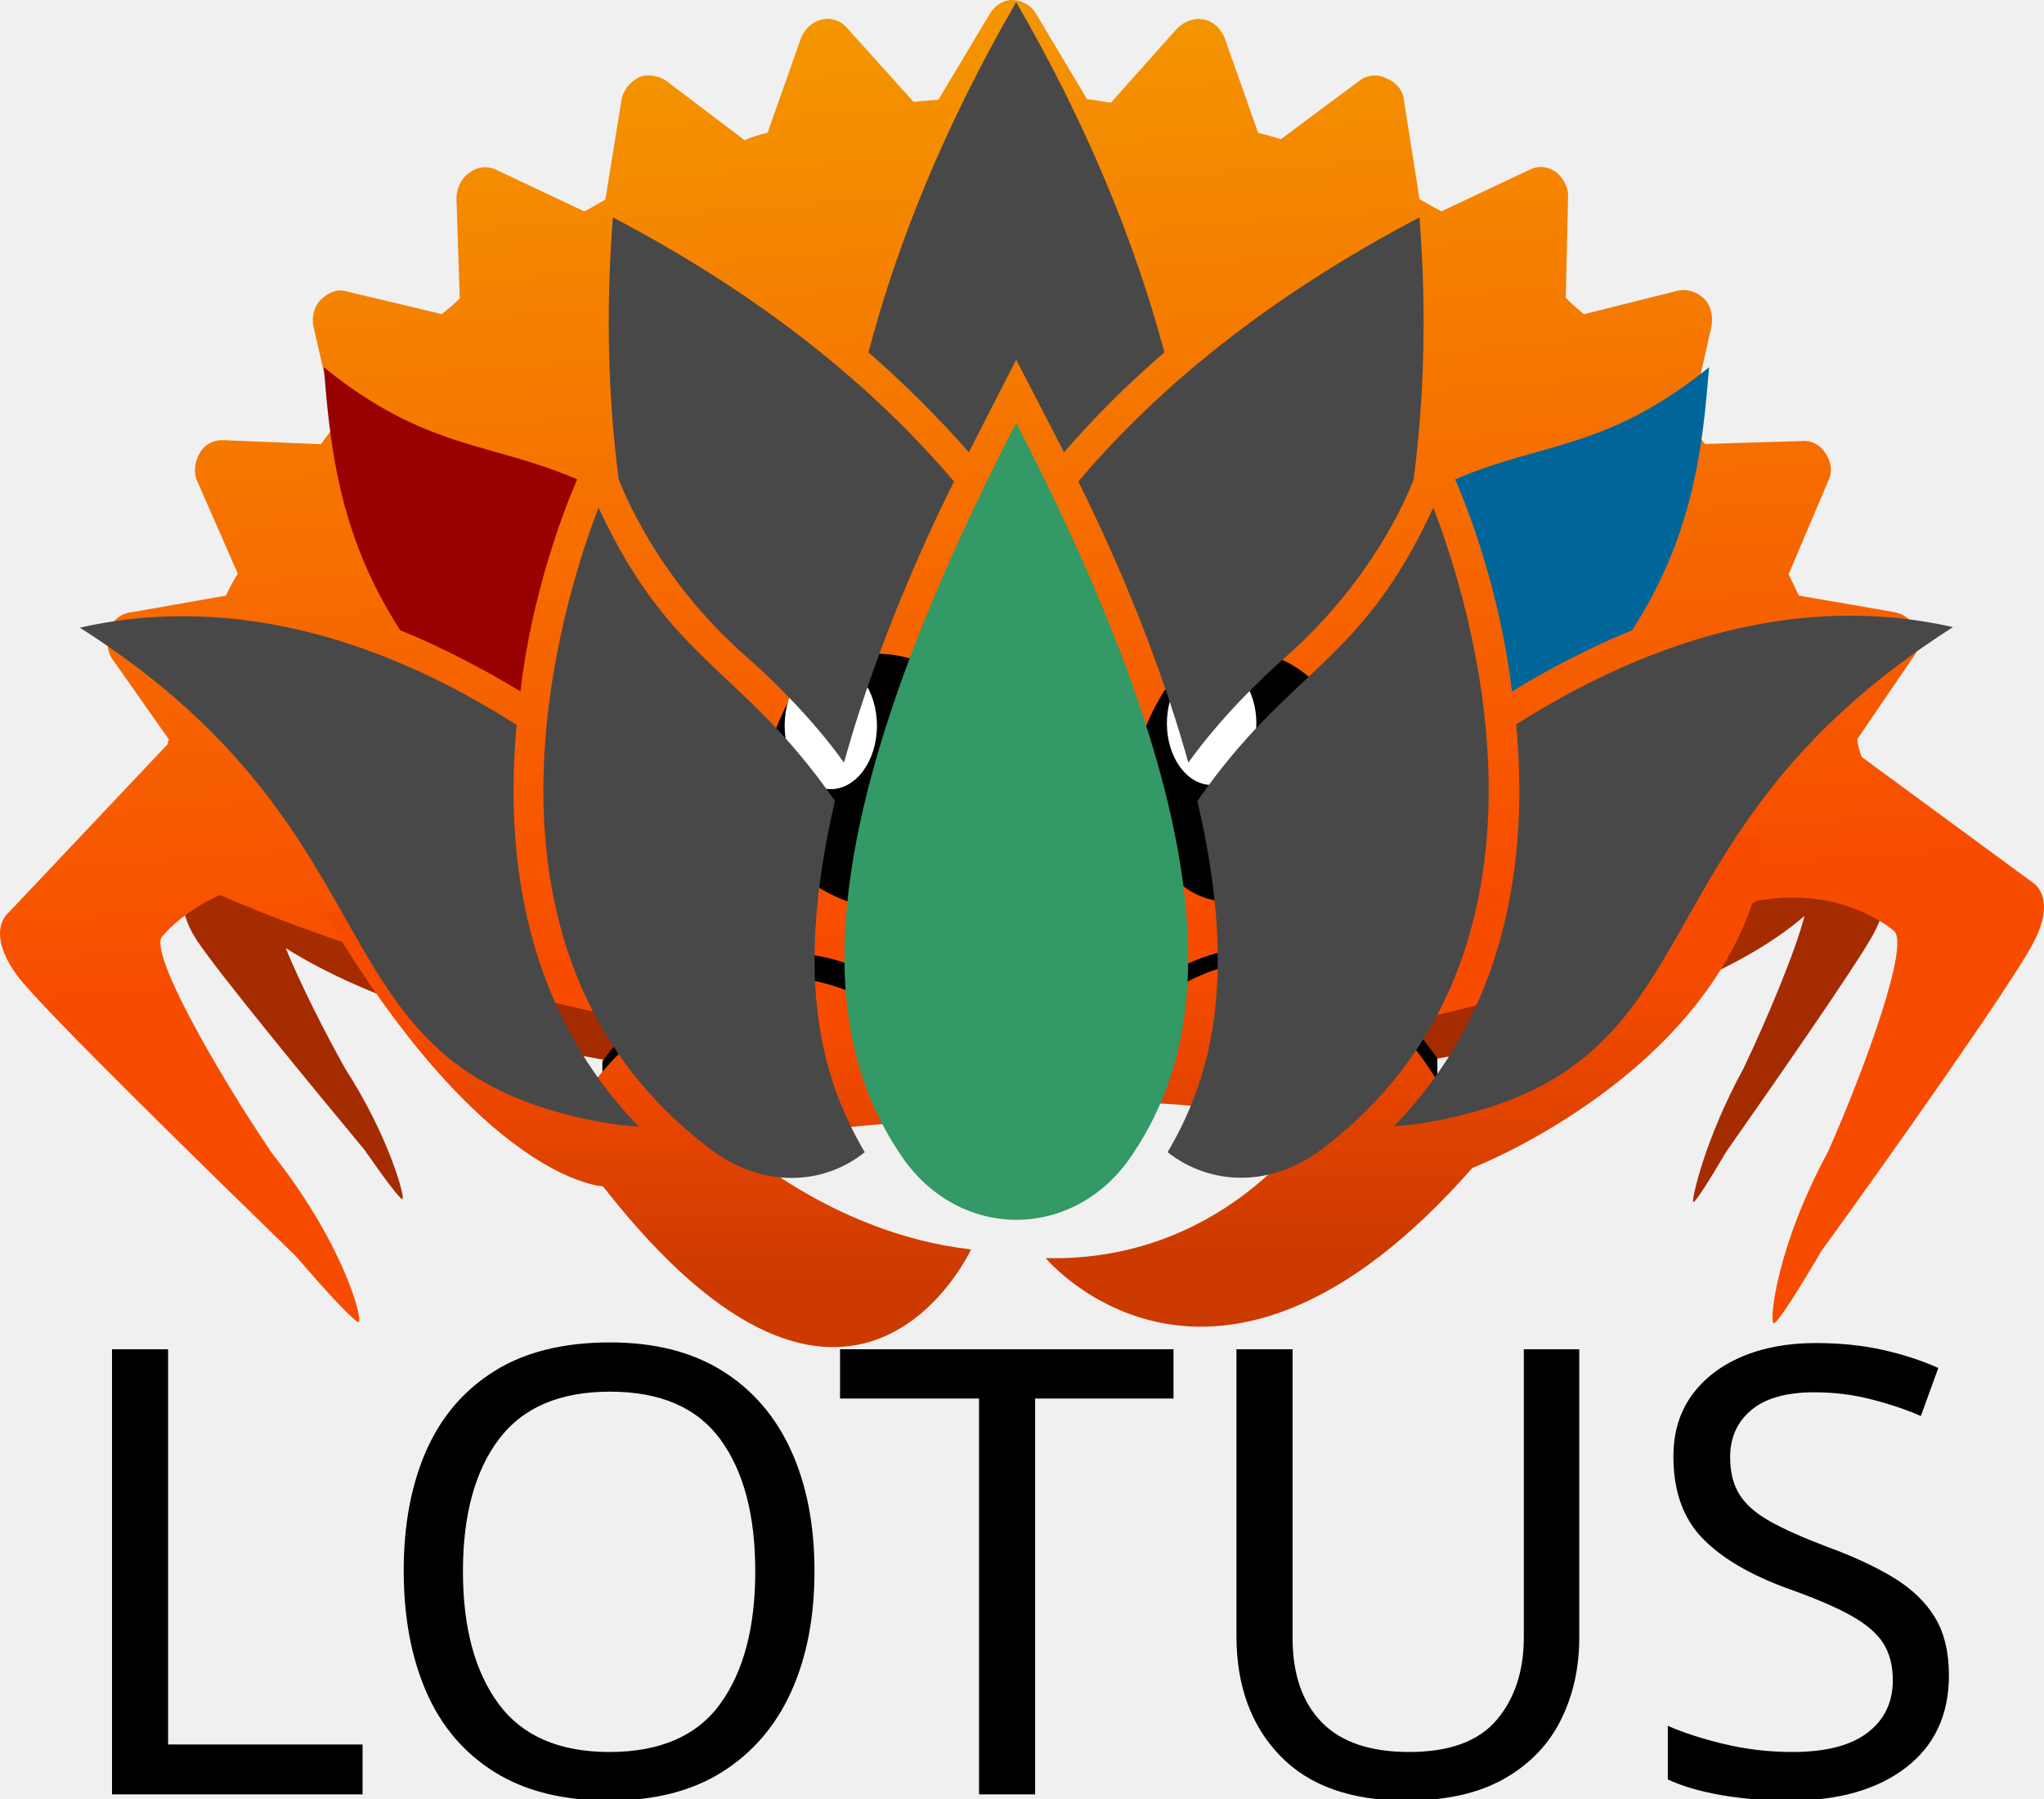
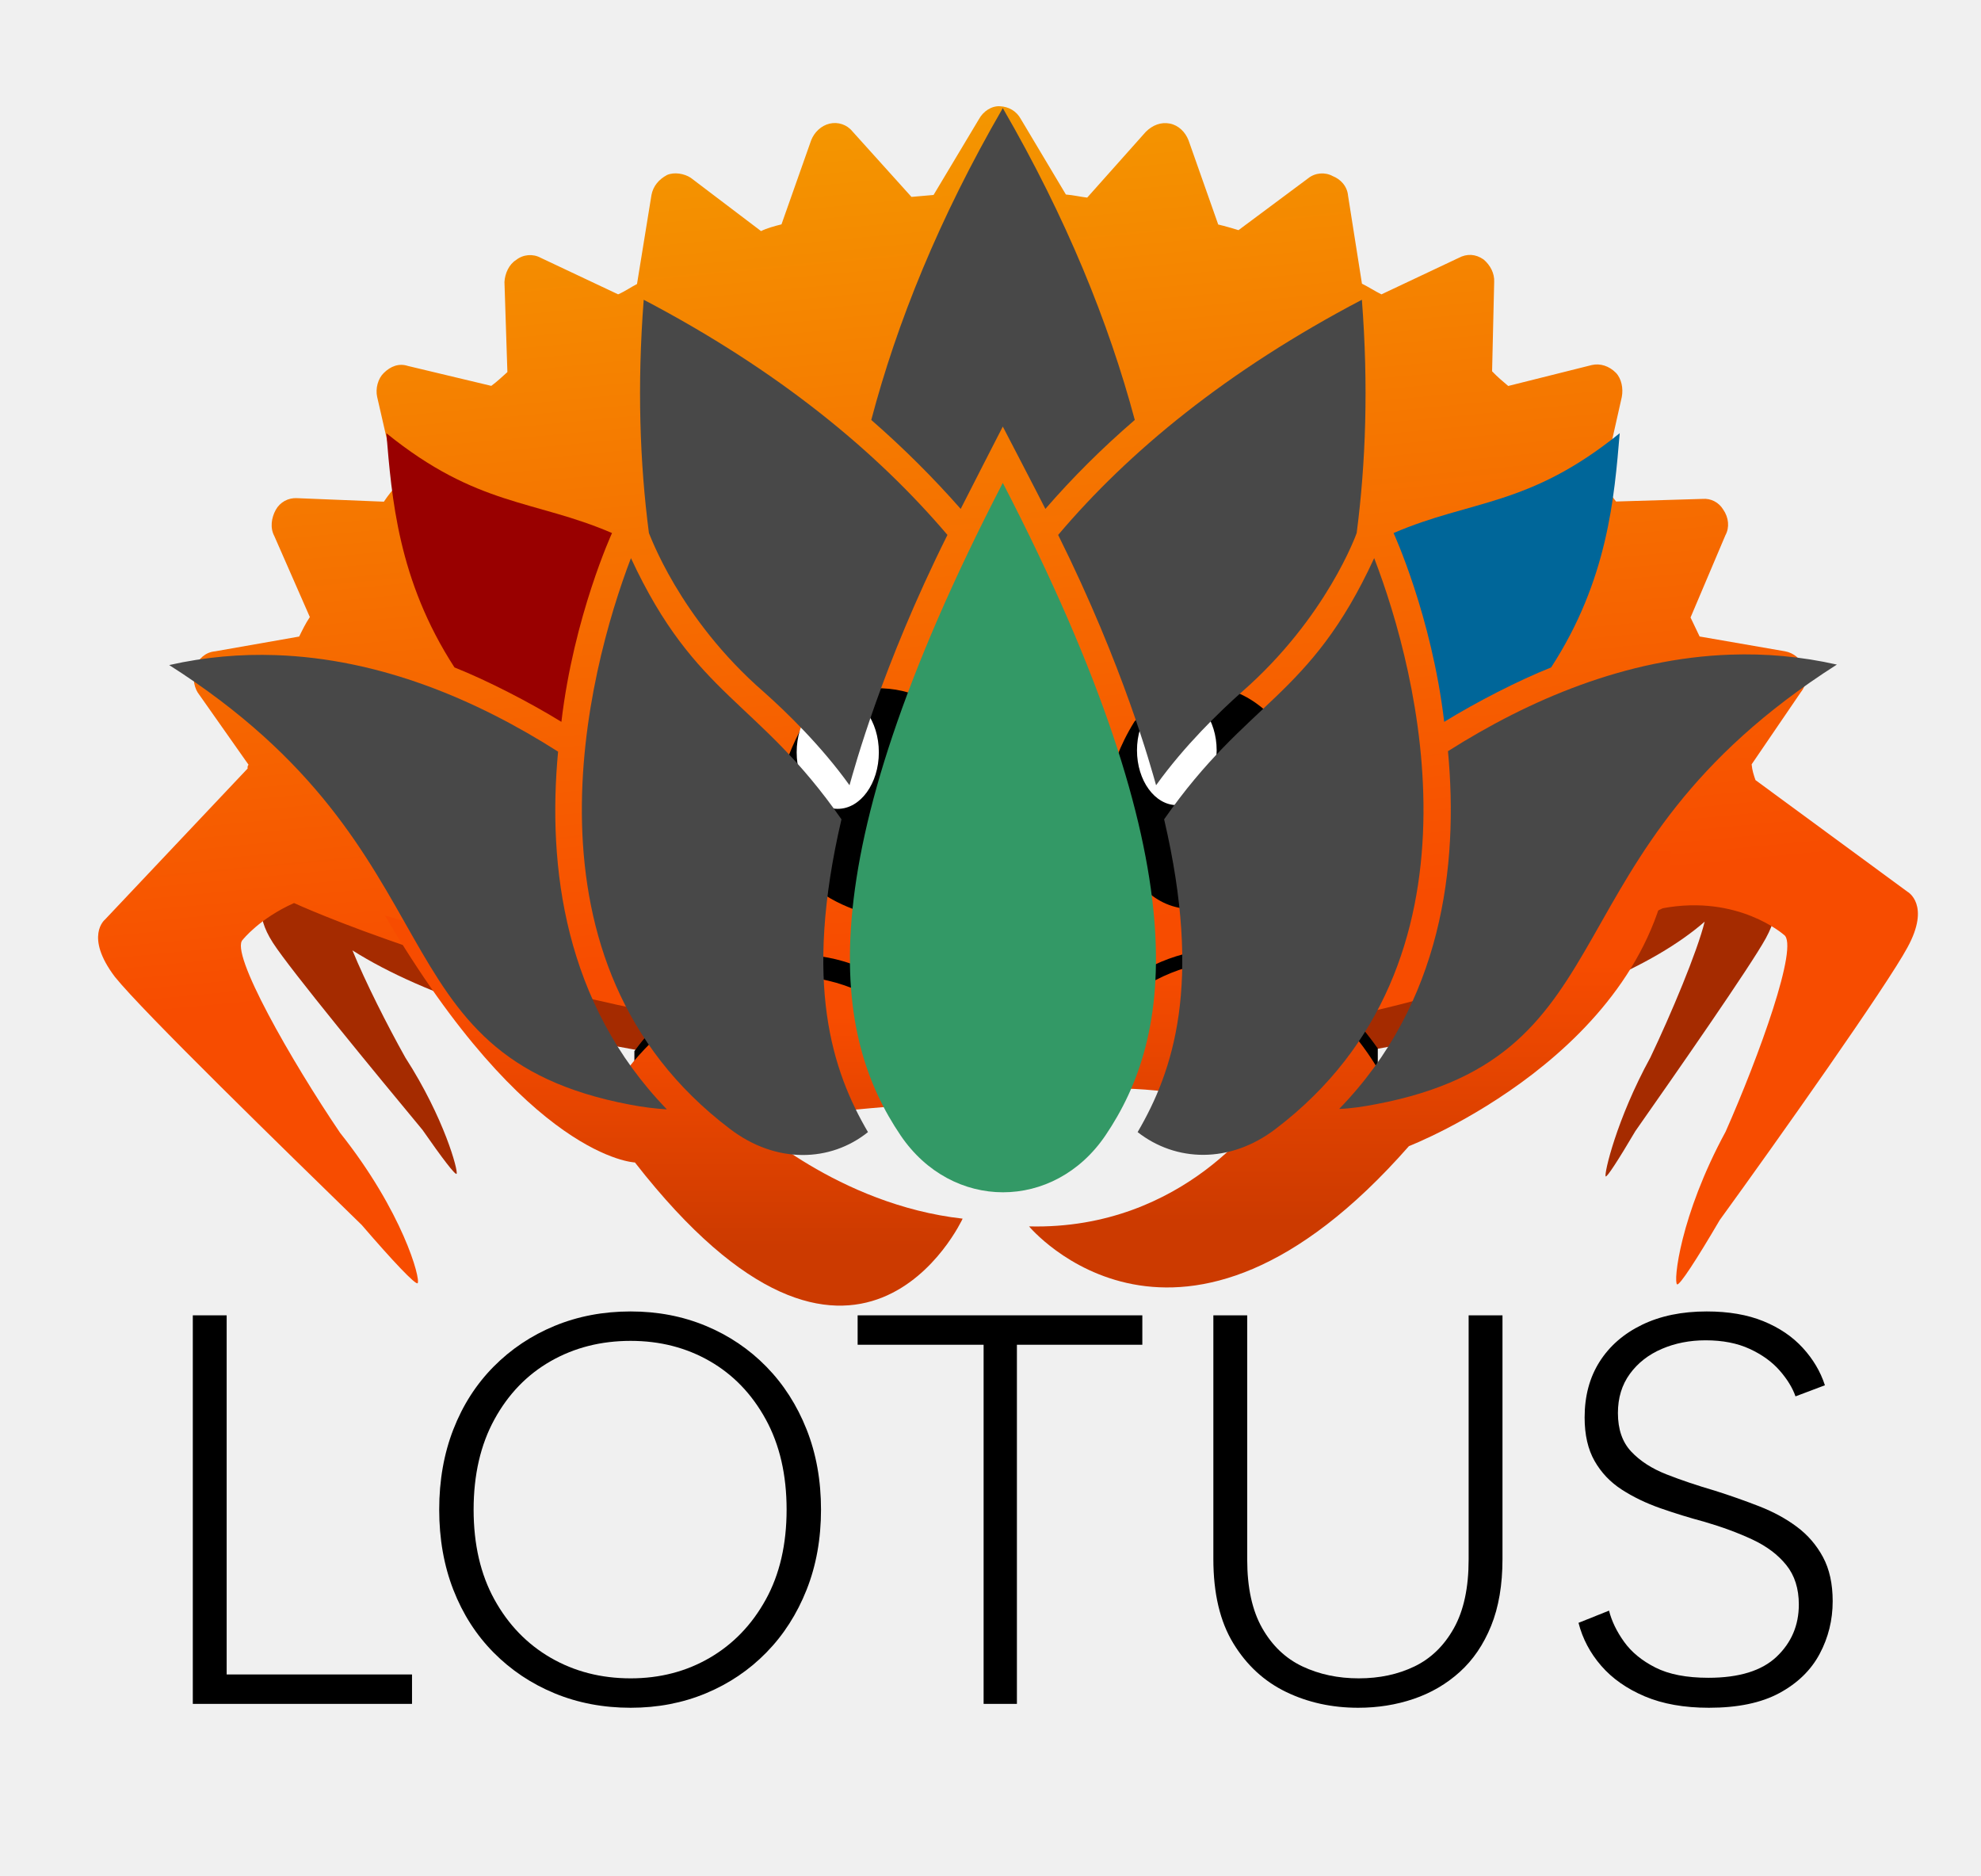
- <svg xmlns="http://www.w3.org/2000/svg" viewBox="0 0 1114.949 981.018" xml:space="preserve" style="background:0 0;background-color:transparent">
+ <svg xmlns="http://www.w3.org/2000/svg" viewBox="-60.090 -65.060 1213.700 1148.690" xml:space="preserve" style="background:0 0;background-color:transparent">
  <defs>
    <style type="text/css">path{fill-opacity:1}</style>
    <linearGradient id="a" x1="0" x2="1" y1="0" y2="0" gradientTransform="matrix(1 0 0 -1 0 -.00065051)" gradientUnits="userSpaceOnUse">
      <stop offset="0" style="stop-color:#f74c00;stop-opacity:1" />
      <stop offset=".33" style="stop-color:#f74c00;stop-opacity:1" />
      <stop offset="1" style="stop-color:#f49600;stop-opacity:1" />
    </linearGradient>
    <linearGradient id="b" x1="0" x2="1" y1="0" y2="0" gradientTransform="matrix(1 0 0 -1 0 .00000123)" gradientUnits="userSpaceOnUse">
      <stop offset="0" style="stop-color:#cc3a00;stop-opacity:1" />
      <stop offset=".15" style="stop-color:#cc3a00;stop-opacity:1" />
      <stop offset=".74" style="stop-color:#f74c00;stop-opacity:1" />
      <stop offset="1" style="stop-color:#f74c00;stop-opacity:1" />
    </linearGradient>
    <linearGradient id="c" x1="0" x2="1" y1="0" y2="0" gradientTransform="scale(1 -1)" gradientUnits="userSpaceOnUse">
      <stop offset="0" style="stop-color:#cc3a00;stop-opacity:1" />
      <stop offset=".15" style="stop-color:#cc3a00;stop-opacity:1" />
      <stop offset=".74" style="stop-color:#f74c00;stop-opacity:1" />
      <stop offset="1" style="stop-color:#f74c00;stop-opacity:1" />
    </linearGradient>
  </defs>
  <g id="logo-content">
-     <text x="753.68" y="1247.913" transform="translate(-725.5608 -269.2746)" xml:space="preserve" style="font-size:16px;stroke-width:1.333">
-       <tspan x="753.68" y="1247.913" dx="0 -8.84 -7.82" style="font-variant:normal;font-weight:300;font-size:340px;font-family:&quot;Albert Sans&quot;;writing-mode:lr-tb;fill:currentColor;fill-opacity:1;fill-rule:nonzero;stroke:none;stroke-width:1.333">LOTUS</tspan>
-     </text>
+     <g fill="currentColor" fill-rule="nonzero" stroke="none" transform="translate(-725.5608 -269.2746)">
+       <path d="M804.34 1009.913V1229.893H917.9V1247.913H783.6V1009.913Z" />
+       <path d="M1051.86 1250.293Q1026.7 1250.293 1005.28 1241.453Q983.86 1232.613 967.88 1216.463Q951.9 1200.313 943.23 1178.043Q934.56 1155.773 934.56 1128.913Q934.56 1102.053 943.23 1079.783Q951.9 1057.513 967.88 1041.363Q983.86 1025.213 1005.28 1016.373Q1026.7 1007.533 1051.86 1007.533Q1076.68 1007.533 1097.93 1016.373Q1119.18 1025.213 1134.99 1041.363Q1150.8 1057.513 1159.64 1079.783Q1168.48 1102.053 1168.48 1128.913Q1168.48 1155.773 1159.64 1178.043Q1150.8 1200.313 1134.99 1216.463Q1119.18 1232.613 1097.93 1241.453Q1076.68 1250.293 1051.86 1250.293ZM1051.86 1232.273Q1078.72 1232.273 1100.31 1219.693Q1121.9 1207.113 1134.65 1183.993Q1147.4 1160.873 1147.4 1128.913Q1147.4 1096.953 1134.65 1073.663Q1121.9 1050.373 1100.31 1037.963Q1078.72 1025.553 1051.86 1025.553Q1024.66 1025.553 1002.9 1037.963Q981.14 1050.373 968.39 1073.663Q955.64 1096.953 955.64 1128.913Q955.64 1160.873 968.39 1183.993Q981.14 1207.113 1002.9 1219.693Q1024.66 1232.273 1051.86 1232.273Z" />
+       <path d="M1190.92 1009.913H1365.34V1027.933H1288.5V1247.913H1268.1V1027.933H1190.92Z" />
+       <path d="M1408.86 1009.913H1429.6V1159.513Q1429.6 1185.353 1438.78 1201.503Q1447.96 1217.653 1463.43 1224.963Q1478.9 1232.273 1497.94 1232.273Q1516.98 1232.273 1532.11 1224.963Q1547.24 1217.653 1556.25 1201.503Q1565.26 1185.353 1565.26 1159.513V1009.913H1586.0V1159.173Q1586.0 1182.973 1579.03 1200.143Q1572.06 1217.313 1559.82 1228.363Q1547.58 1239.413 1531.6 1244.853Q1515.62 1250.293 1497.6 1250.293Q1473.46 1250.293 1453.4 1240.603Q1433.34 1230.913 1421.1 1210.853Q1408.86 1190.793 1408.86 1159.173Z" />
+       <path d="M1651.28 1190.793Q1653.66 1200.313 1660.46 1209.833Q1667.26 1219.353 1679.67 1225.643Q1692.08 1231.933 1712.14 1231.933Q1740.36 1231.933 1753.96 1219.013Q1767.56 1206.093 1767.56 1187.053Q1767.56 1172.433 1759.91 1162.913Q1752.26 1153.393 1739.17 1147.273Q1726.08 1141.153 1709.76 1136.393Q1695.82 1132.653 1682.73 1128.063Q1669.64 1123.473 1659.1 1116.673Q1648.56 1109.873 1642.44 1099.163Q1636.32 1088.453 1636.32 1072.473Q1636.32 1052.753 1645.5 1038.303Q1654.68 1023.853 1671.51 1015.693Q1688.34 1007.533 1711.12 1007.533Q1731.18 1007.533 1745.8 1013.483Q1760.42 1019.433 1769.94 1029.803Q1779.46 1040.173 1783.54 1052.753L1765.52 1059.553Q1762.8 1051.733 1755.83 1043.743Q1748.86 1035.753 1737.47 1030.483Q1726.08 1025.213 1710.44 1025.213Q1695.82 1025.213 1683.58 1030.483Q1671.34 1035.753 1664.03 1045.783Q1656.72 1055.813 1656.72 1069.753Q1656.72 1084.713 1664.88 1093.383Q1673.04 1102.053 1686.47 1107.323Q1699.9 1112.593 1716.22 1117.353Q1730.16 1121.773 1743.25 1126.873Q1756.34 1131.973 1766.37 1139.453Q1776.4 1146.933 1782.35 1157.983Q1788.3 1169.033 1788.3 1185.013Q1788.3 1202.353 1780.31 1217.313Q1772.32 1232.273 1755.66 1241.283Q1739.0 1250.293 1712.48 1250.293Q1689.7 1250.293 1673.21 1243.323Q1656.72 1236.353 1646.52 1224.623Q1636.32 1212.893 1632.58 1198.273Z" />
+     </g>
    <g style="clip-rule:evenodd;fill-rule:evenodd;stroke-linejoin:round;stroke-miterlimit:1.414">
      <animateTransform fill="freeze" attributeName="transform" begin="mouseover" dur="1.6s" keyTimes="0;0.06;0.12;0.18;0.24;0.3;0.36;0.42;0.48;0.54;0.6;0.7;0.78;0.84;0.9;0.96;1" repeatCount="1" type="translate" values="0,0; -3,0; 3,0; -4,-2; 4,2; -5,0; 5,-1; -4,2; 4,-2; -3,1; 8,-2; 38,8; 116,-26; 228,14; 340,-40; 520,46; 1200,-92" />
      <animateTransform fill="freeze" attributeName="transform" begin="mouseout" dur="1.6s" keyTimes="0;0.35;0.56;0.72;0.86;0.95;1" repeatCount="1" type="translate" values="1200,-92; 1200,-92; 500,42; 300,-28; 140,22; 40,-8; 0,0" />
      <path d="M0-279.559c-121.238 0-231.39 14.576-312.939 38.329v202.901C-231.39-14.575-121.238 0 0 0c138.76 0 262.987-19.092 346.431-49.186V-230.37C262.987-260.465 138.76-279.559 0-279.559" style="fill:#a52b00;fill-rule:nonzero" transform="translate(554.9293 596.3542)" />
      <path d="m0-53.32-14.211-29.441c.073-1.118.131-2.237.131-3.36 0-33.375-34.706-64.135-93.097-88.762V2.643c27.245-11.492 49.348-24.317 65.156-38.125-4.652 18.707-20.564 56.553-33.25 83.168-20.85 38.066-28.4 71.203-27.432 72.844.617 1.033 7.73-9.94 18.219-27.721C-60.074 58.028-13.82-8.373-4.575-25.287 5.897-44.461 0-53.32 0-53.32" style="fill:#a52b00;fill-rule:nonzero" transform="translate(1026.335 534.9762)" />
      <path d="M0-99.954c0 6.428 1.293 12.76 3.788 18.969l-8.511 15.15s-6.818 8.846 5.188 27.508C11.055-21.872 64.1 42.54 92.097 76.271c12.026 17.293 20.179 27.945 20.893 26.916 1.124-1.633-7.476-34.1-31.359-71.141-11.144-19.895-24.454-46.252-32.442-65.721 22.303 14.116 51.483 26.92 86.152 37.94V-204.17C51.797-177.622 0-140.737 0-99.954" style="fill:#a52b00;fill-rule:nonzero" transform="translate(106.6493 550.7552)" />
      <path d="M.991-.034.933.008v.018L.99.069C.996.073.999.08.998.087S.992.1.986.103L.92.133C.919.139.918.145.916.15l.048.053C.968.208.97.216.968.222.965.229.96.234.953.236L.882.254C.88.259.877.264.875.27L.91.33c.004.006.004.014 0 .02C.907.356.9.36.893.361L.82.365C.817.369.813.374.81.379l.022.066c.003.007.001.014-.004.02C.824.47.816.473.809.472L.737.462C.733.466.729.47.724.474l.009.07C.734.551.731.558.725.562S.711.568.704.565L.636.542C.631.546.626.549.621.552L.615.621C.615.629.61.635.604.638.597.641.589.641.583.638L.521.602C.52.603.519.603.518.603L.406.729S.394.747.359.725C.329.705.206.599.141.543.109.52.089.504.09.502.093.499.149.509.217.554.278.588.371.631.38.619c0 0 .016-.015.026-.044q.002.002 0 0S.091.024.305-.531c.006-.062-.03-.096-.03-.096C.266-.639.178-.598.12-.566c-.065.043-.118.053-.12.05-.001-.002.018-.017.049-.039.061-.053.178-.152.207-.171C.289-.748.301-.73.301-.73l.101.115c.004.001.008.002.013.002L.47-.658c.005-.005.013-.006.02-.004s.012.007.014.014l.018.068c.005.002.011.004.016.006l.064-.034c.006-.004.014-.004.021 0 .006.003.01.009.01.016l.004.07c.005.003.01.007.015.01l.069-.022c.007-.002.015-.001.02.003.006.005.009.012.008.019l-.011.069c.004.004.008.008.013.012l.072-.008c.007-.001.014.002.019.007.005.006.006.013.003.02l-.024.065c.003.005.007.01.01.015l.072.005c.008 0 .014.005.017.011.004.006.004.014 0 .02l-.037.06c.002.005.004.01.006.016l.07.018c.007.002.013.007.015.014s0 .014-.005.02L.92-.116c.001.005.003.011.004.017l.064.031c.007.003.011.009.012.016s-.003.014-.009.018M.406.575" style="fill:url(#a);fill-rule:nonzero" transform="matrix(-65.8097 -752.207 -752.207 65.8097 579.2923 755.6462)" />
      <path d="M0 167.33c-1.664-1.42-2.536-2.262-2.536-2.262l142.542-11.677C23.733 0-69.418 122.193-79.333 135.855v31.475z" style="fill-rule:nonzero" transform="translate(407.9133 442.9632)" />
      <path d="M0 171.974c1.663-1.42 2.536-2.264 2.536-2.264l-136.984-10.023C-18.12 0 69.421 126.835 79.335 140.497v31.477z" style="fill-rule:nonzero" transform="translate(704.7053 436.6672)" />
      <path d="M1-.586s-.232.058-.476.421L.5-.064s.6.329-.076.795c0 0 .084-.145-.019-.534 0 0-.274.179-.265.539 0 0-.415-.345.184-.871 0 0 .215-.556.676-.601z" style="fill:url(#b);fill-rule:nonzero" transform="matrix(-.0000153 -267.211 -267.211 .0000153 767.0503 723.5642)" />
      <path d="M0-92.063s43.486-47.615 86.974 0c0 0 34.17 63.492 0 95.234 0 0-55.912 44.444-86.974 0 0 0-37.275-34.921 0-95.234" style="fill-rule:nonzero" transform="translate(634.9773 468.9442)" />
      <path d="M0 .002c0 18.541-10.93 33.572-24.408 33.572-13.477 0-24.406-15.031-24.406-33.572s10.929-33.574 24.406-33.574C-10.93-33.572 0-18.539 0 .002" style="fill:#fff;fill-rule:nonzero" transform="translate(685.3233 394.5432)" />
      <path d="M0-98.439s74.596-33.028 94.956 40.691c0 0 21.327 85.926-61.259 90.776 0 0-105.31-20.283-33.697-131.467" style="fill-rule:nonzero" transform="translate(440.8853 462.3182)" />
      <path d="M0 0c0 19.119-11.27 34.627-25.173 34.627-13.898 0-25.171-15.508-25.171-34.627 0-19.124 11.273-34.627 25.171-34.627C-11.27-34.627 0-19.124 0 0" style="fill:#fff;fill-rule:nonzero" transform="translate(478.3513 395.7622)" />
      <path d="M.367.129c-.731-.57-.144-.84-.144-.84.036.32.249.547.249.547C.521-.548.525-.77.525-.77c.678.514.064.931.064.931.038.104.183.211.317.29L1 .77C.376.403.367.129.367.129" style="fill:url(#c);fill-rule:nonzero" transform="matrix(-.0000153 -239.021 -239.021 .0000153 359.7463 734.7222)" />
    </g>
    <path d="M1279.855 270.436c-39.086 67.512-64.844 131.369-80.579 191.013 19.797 17.259 38.032 35.457 54.782 54.492 3.807-7.614 25.797-50.435 25.797-50.434 0 0 22.28 42.82 26.087 50.434 16.497-19.035 34.732-37.234 54.782-54.492-15.989-59.644-41.785-123.501-80.869-191.013m-219.998 117.39c-4.061 52.538-2.395 100.005 3.188 142.898.254 0 18.15 51.959 70.434 97.391 13.452 11.929 35.205 32.99 52.463 57.101 3.046-10.66 19.643-72.369 60-153.332-43.401-51.015-103.344-100.656-186.086-144.057m439.997 0c-82.74 43.401-142.939 93.042-186.085 144.057 40.355 81.217 56.955 142.672 60 153.332 17.259-24.111 39.012-45.172 52.463-57.101 52.284-45.685 70.435-97.391 70.435-97.391 5.584-42.893 7.248-90.36 3.188-142.898" style="fill:#484848;fill-opacity:1;fill-rule:nonzero;stroke:none;stroke-width:1.333" transform="translate(-725.5608 -269.2746)" />
    <path d="M902.177 469.565c3.299 39.086 6.967 89.925 41.739 143.477 19.797 7.868 45.71 21.15 65.507 33.333 7.614-64.72 31.014-115.651 31.014-115.651-47.715-20.558-82.423-15.982-138.26-61.159" style="fill:#900;fill-opacity:1;fill-rule:nonzero;stroke:none;stroke-width:1.333" transform="translate(-725.5608 -269.2746)" />
    <path d="M1657.823 469.565c-55.836 45.177-90.833 40.601-138.549 61.159 0 0 23.4 50.931 31.015 115.651 19.796-12.183 45.711-25.465 65.507-33.333 34.771-53.553 38.729-104.391 42.028-143.477" style="fill:#069;fill-opacity:1;fill-rule:nonzero;stroke:none;stroke-width:1.333" transform="translate(-725.5608 -269.2746)" />
    <path d="M1279.855 500c-123.095 237.815-102.963 340.063-62.608 399.707 31.472 46.446 94.035 46.447 125.507 0 40.355-59.644 60.197-161.892-62.898-399.707" style="fill:#396;fill-opacity:1;fill-rule:nonzero;stroke:none;stroke-width:1.333" transform="translate(-725.5608 -269.2746)" />
    <path d="M1052.031 546.086c-26.649 69.796-73.43 248.041 60.579 349.563 28.172 21.573 61.54 20.557 84.637 2.029-21.827-37.309-39.835-90.578-16.232-191.593-51.269-73.603-89.137-74.213-128.984-159.999m455.359 0c-39.593 86.04-77.425 86.396-128.695 159.999 23.604 101.014 5.596 154.284-16.232 191.593 23.351 18.274 56.465 19.544 84.637-2.029 133.755-101.776 87.192-279.767 60.289-349.563" style="fill:#484848;fill-opacity:1;fill-rule:nonzero;stroke:none;stroke-width:1.333" transform="translate(-725.5608 -269.2746)" />
    <path d="M1725.649 605.216c-63.9 2.225-123.171 27.531-173.043 59.13 6.599 70.558-3.723 154.409-66.667 219.129 7.361-.254 14.741-1.376 22.609-2.899 159.389-30.203 101.1-153.792 282.316-269.273-22.144-5.013-43.917-6.828-65.216-6.087m-891.298.29c-21.3-.722-43.073 1.074-65.217 6.087 181.216 115.227 122.928 239.071 282.317 269.273 7.868 1.523 15.248 2.39 22.608 2.899-62.943-64.974-73.265-148.825-66.666-219.129-49.873-31.789-109.143-56.965-173.042-59.13" style="fill:#484848;fill-opacity:1;fill-rule:nonzero;stroke:none;stroke-width:1.333" transform="translate(-725.5608 -269.2746)" />
  </g>
</svg>
